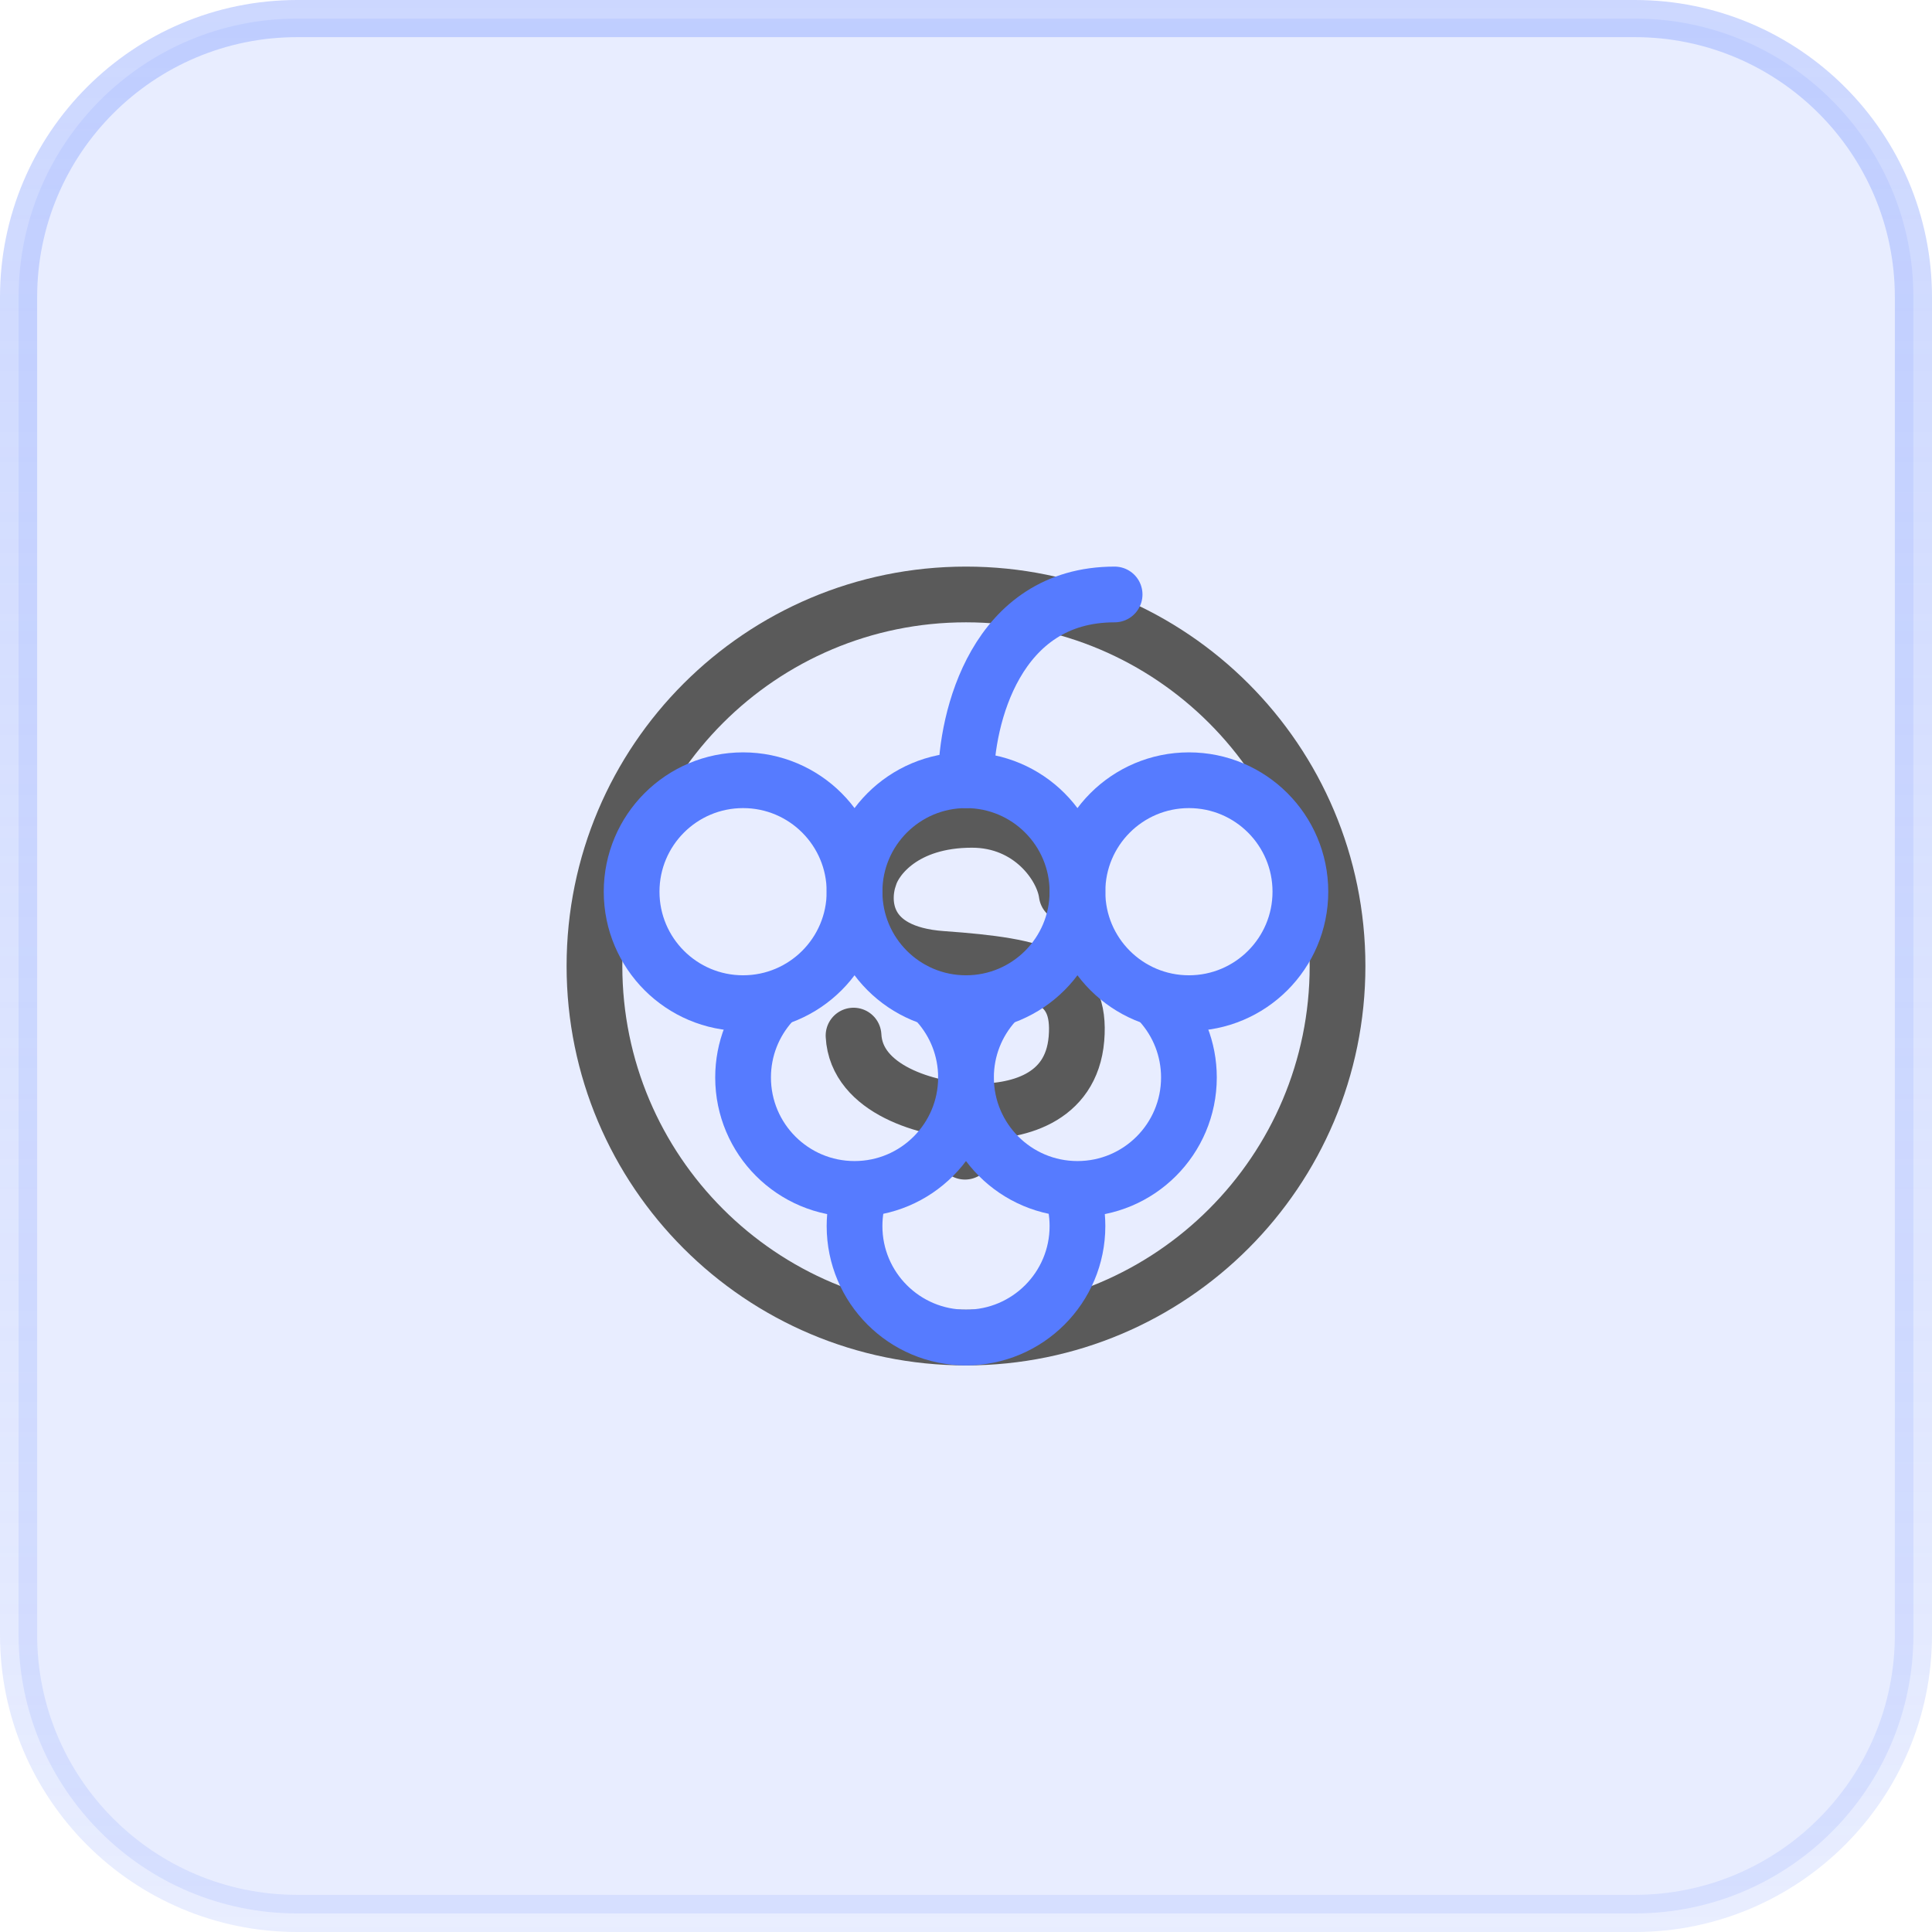
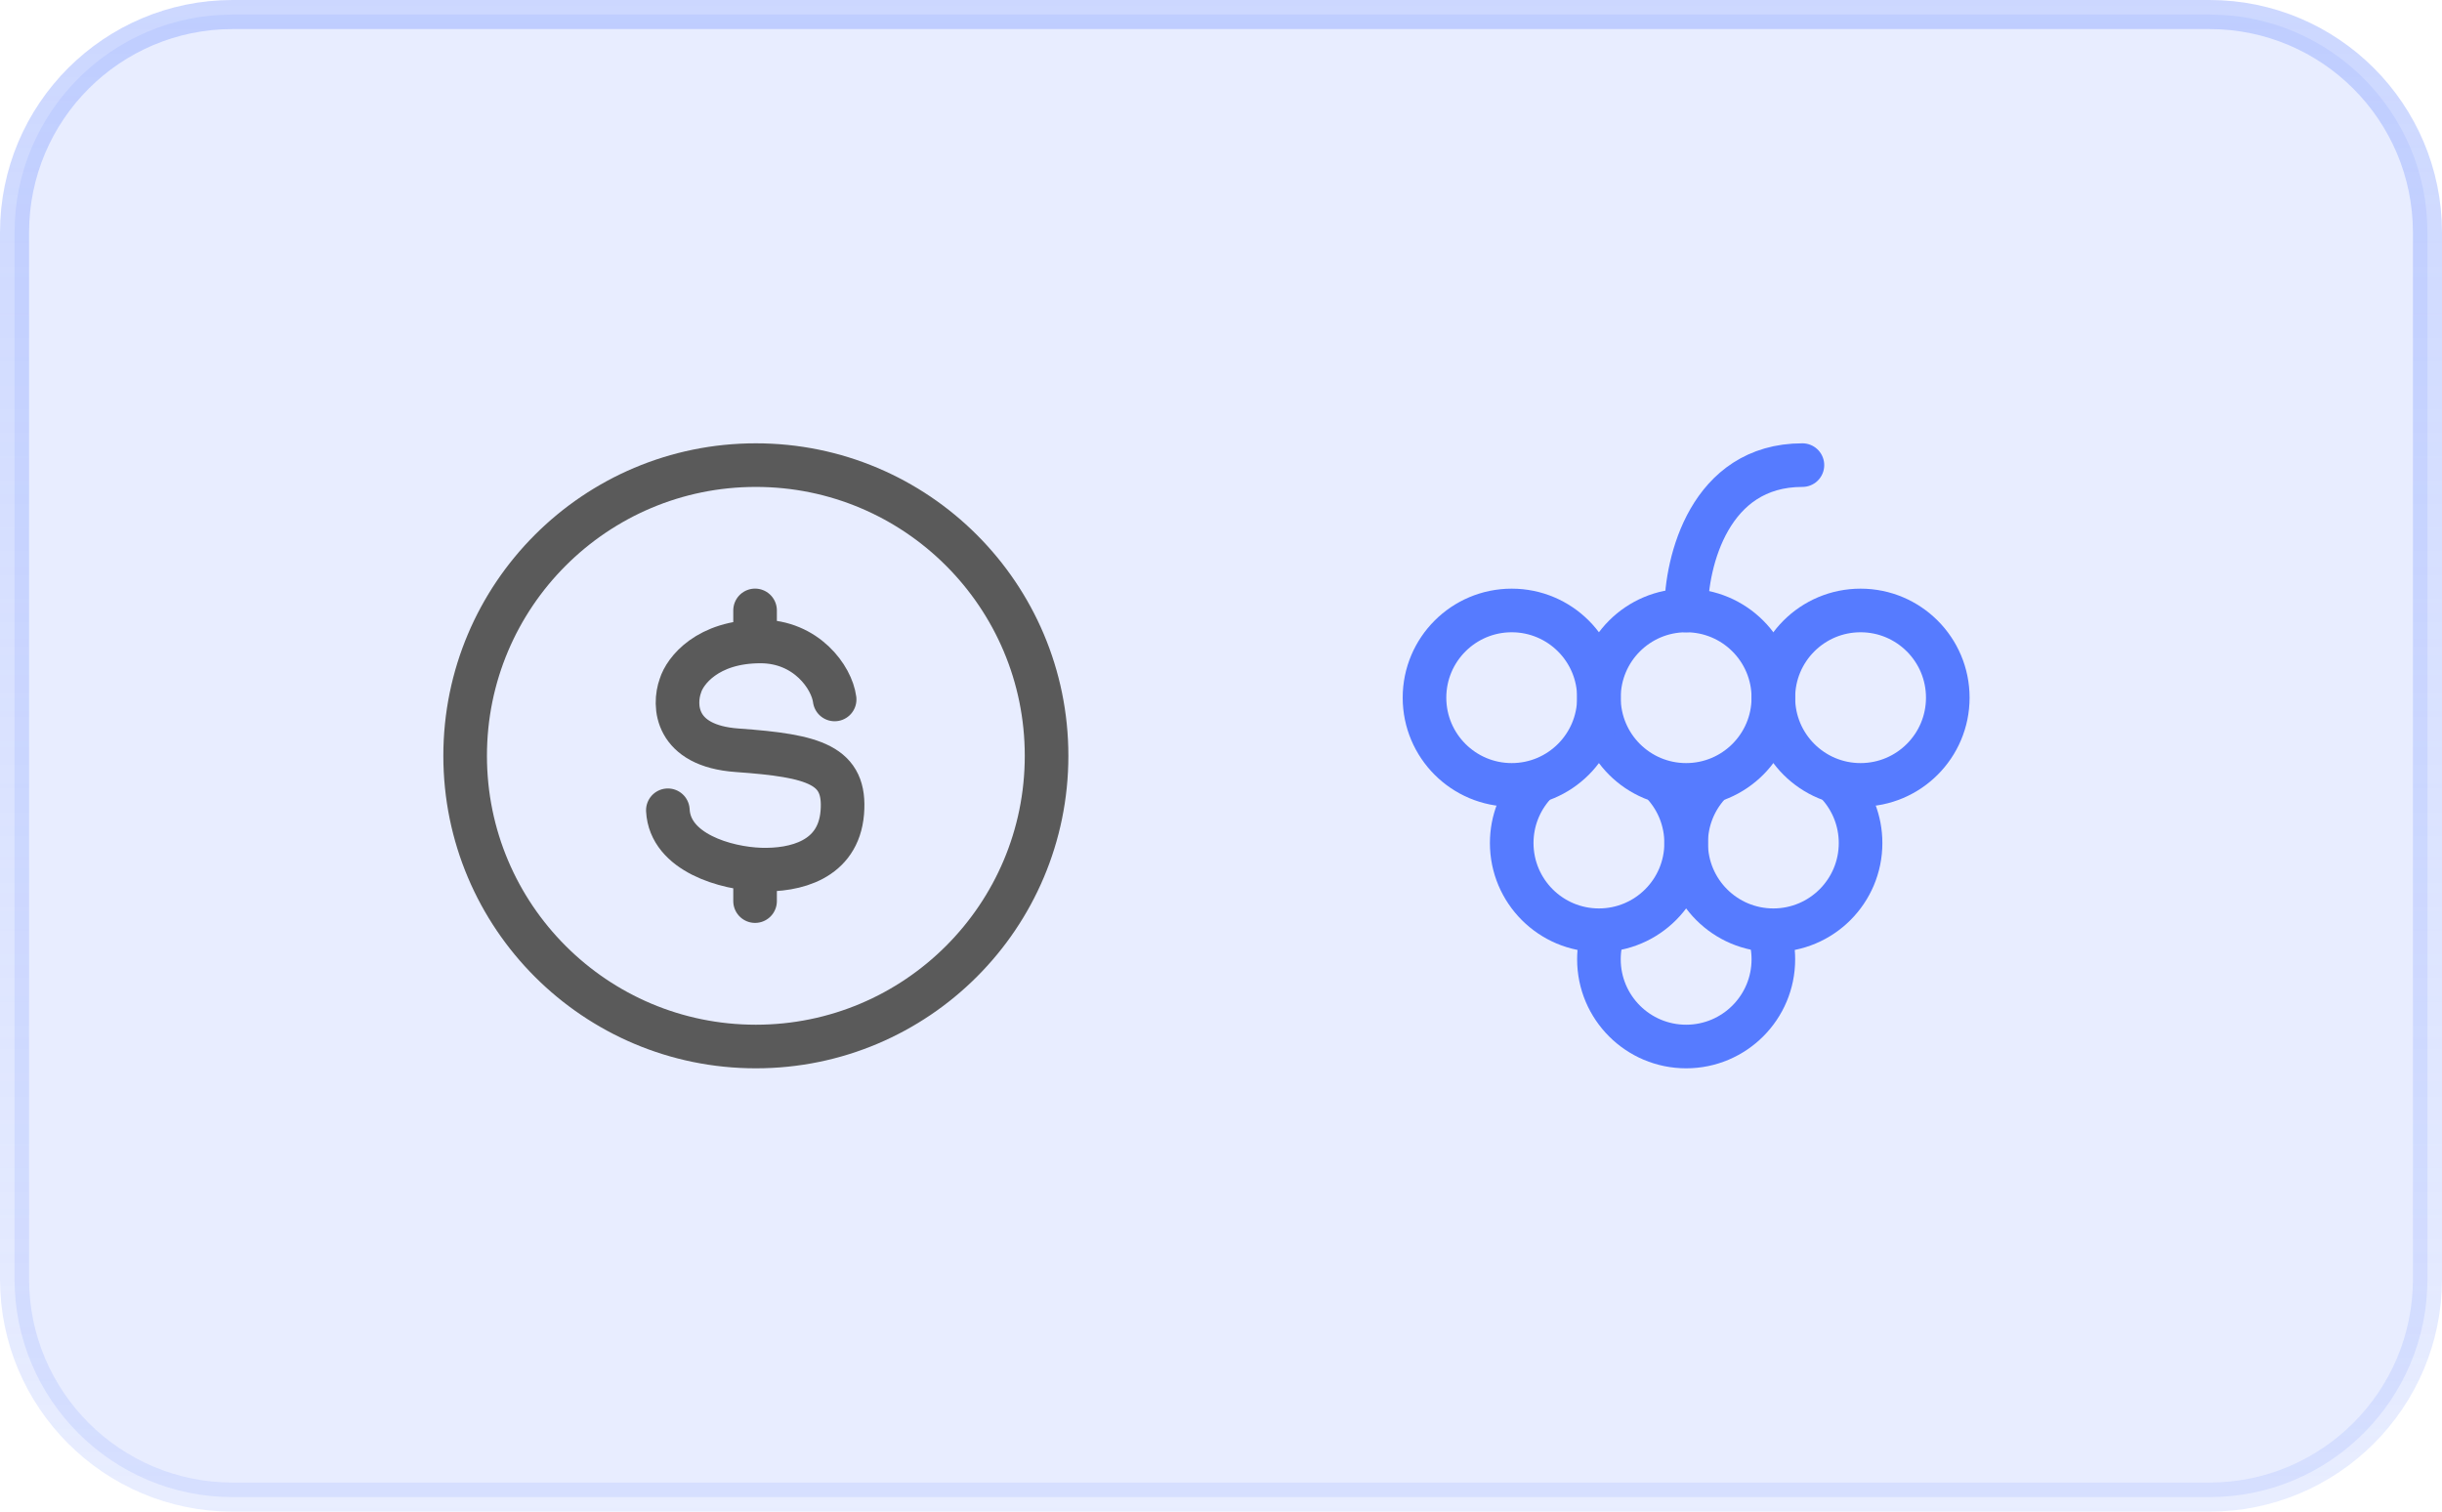
- <svg xmlns="http://www.w3.org/2000/svg" width="52" height="52" viewBox="0 0 52 52" fill="none">
-   <rect x="0.5" y="0.5" width="51" height="51" rx="7.5" fill="#8EA7FF" fill-opacity="0.2" />
-   <rect x="0.5" y="0.5" width="51" height="51" rx="7.5" stroke="url(#paint0_linear_19_1877)" />
+ <svg xmlns="http://www.w3.org/2000/svg" width="84" height="52" viewBox="0 0 84 52" fill="none">
+   <rect x="0.5" y="0.5" width="83" height="51" rx="7.5" fill="#8EA7FF" fill-opacity="0.2" />
+   <rect x="0.5" y="0.5" width="83" height="51" rx="7.5" stroke="url(#paint0_linear_457_920)" />
  <path d="M36 26C36 31.523 31.523 36 26 36C20.477 36 16 31.523 16 26C16 20.477 20.477 16 26 16C31.523 16 36 20.477 36 26Z" stroke="#5A5A5A" stroke-width="1.5" />
  <path d="M28.71 24.061C28.611 23.298 27.735 22.066 26.161 22.066C24.331 22.066 23.561 23.079 23.405 23.586C23.161 24.264 23.21 25.657 25.355 25.809C28.035 25.999 29.109 26.315 28.973 27.956C28.836 29.596 27.342 29.951 26.161 29.913C24.98 29.875 23.048 29.332 22.973 27.873M25.973 20.998V22.07M25.973 29.903V30.998" stroke="#5A5A5A" stroke-width="1.5" stroke-linecap="round" />
-   <path d="M28.829 32C28.94 32.313 29 32.649 29 33C29 34.657 27.657 36 26 36C24.343 36 23 34.657 23 33C23 32.649 23.06 32.313 23.171 32" stroke="#567BFF" stroke-width="1.5" />
-   <path d="M25.236 27C25.711 27.531 26 28.232 26 29C26 30.657 24.657 32 23 32C21.343 32 20 30.657 20 29C20 28.232 20.289 27.531 20.764 27" stroke="#567BFF" stroke-width="1.5" />
-   <path d="M31.236 27C31.711 27.531 32 28.232 32 29C32 30.657 30.657 32 29 32C27.343 32 26 30.657 26 29C26 28.232 26.289 27.531 26.764 27" stroke="#567BFF" stroke-width="1.5" />
-   <path d="M29 24C29 25.657 30.343 27 32 27C33.657 27 35 25.657 35 24C35 22.343 33.657 21 32 21C30.343 21 29 22.343 29 24Z" stroke="#567BFF" stroke-width="1.5" />
-   <path d="M23 24C23 25.657 24.343 27 26 27C27.657 27 29 25.657 29 24C29 22.343 27.657 21 26 21C24.343 21 23 22.343 23 24Z" stroke="#567BFF" stroke-width="1.5" />
-   <path d="M17 24C17 25.657 18.343 27 20 27C21.657 27 23 25.657 23 24C23 22.343 21.657 21 20 21C18.343 21 17 22.343 17 24Z" stroke="#567BFF" stroke-width="1.5" />
-   <path d="M26 21C26 19.333 26.8 16 30 16" stroke="#567BFF" stroke-width="1.5" stroke-linecap="round" stroke-linejoin="round" />
+   <path d="M60.829 32C60.94 32.313 61 32.649 61 33C61 34.657 59.657 36 58 36C56.343 36 55 34.657 55 33C55 32.649 55.06 32.313 55.171 32" stroke="#567BFF" stroke-width="1.5" />
+   <path d="M57.236 27C57.711 27.531 58 28.232 58 29C58 30.657 56.657 32 55 32C53.343 32 52 30.657 52 29C52 28.232 52.289 27.531 52.764 27" stroke="#567BFF" stroke-width="1.5" />
+   <path d="M63.236 27C63.711 27.531 64 28.232 64 29C64 30.657 62.657 32 61 32C59.343 32 58 30.657 58 29C58 28.232 58.289 27.531 58.764 27" stroke="#567BFF" stroke-width="1.5" />
+   <path d="M61 24C61 25.657 62.343 27 64 27C65.657 27 67 25.657 67 24C67 22.343 65.657 21 64 21C62.343 21 61 22.343 61 24Z" stroke="#567BFF" stroke-width="1.5" />
+   <path d="M55 24C55 25.657 56.343 27 58 27C59.657 27 61 25.657 61 24C61 22.343 59.657 21 58 21C56.343 21 55 22.343 55 24Z" stroke="#567BFF" stroke-width="1.5" />
+   <path d="M49 24C49 25.657 50.343 27 52 27C53.657 27 55 25.657 55 24C55 22.343 53.657 21 52 21C50.343 21 49 22.343 49 24Z" stroke="#567BFF" stroke-width="1.5" />
+   <path d="M58 21C58 19.333 58.8 16 62 16" stroke="#567BFF" stroke-width="1.5" stroke-linecap="round" stroke-linejoin="round" />
  <defs>
-     <linearGradient id="paint0_linear_19_1877" x1="26" y1="0" x2="26" y2="52" gradientUnits="userSpaceOnUse">
+     <linearGradient id="paint0_linear_457_920" x1="42" y1="0" x2="42" y2="52" gradientUnits="userSpaceOnUse">
      <stop stop-color="#8EA7FF" stop-opacity="0.45" />
      <stop offset="1" stop-color="#8EA7FF" stop-opacity="0.2" />
    </linearGradient>
  </defs>
</svg>
